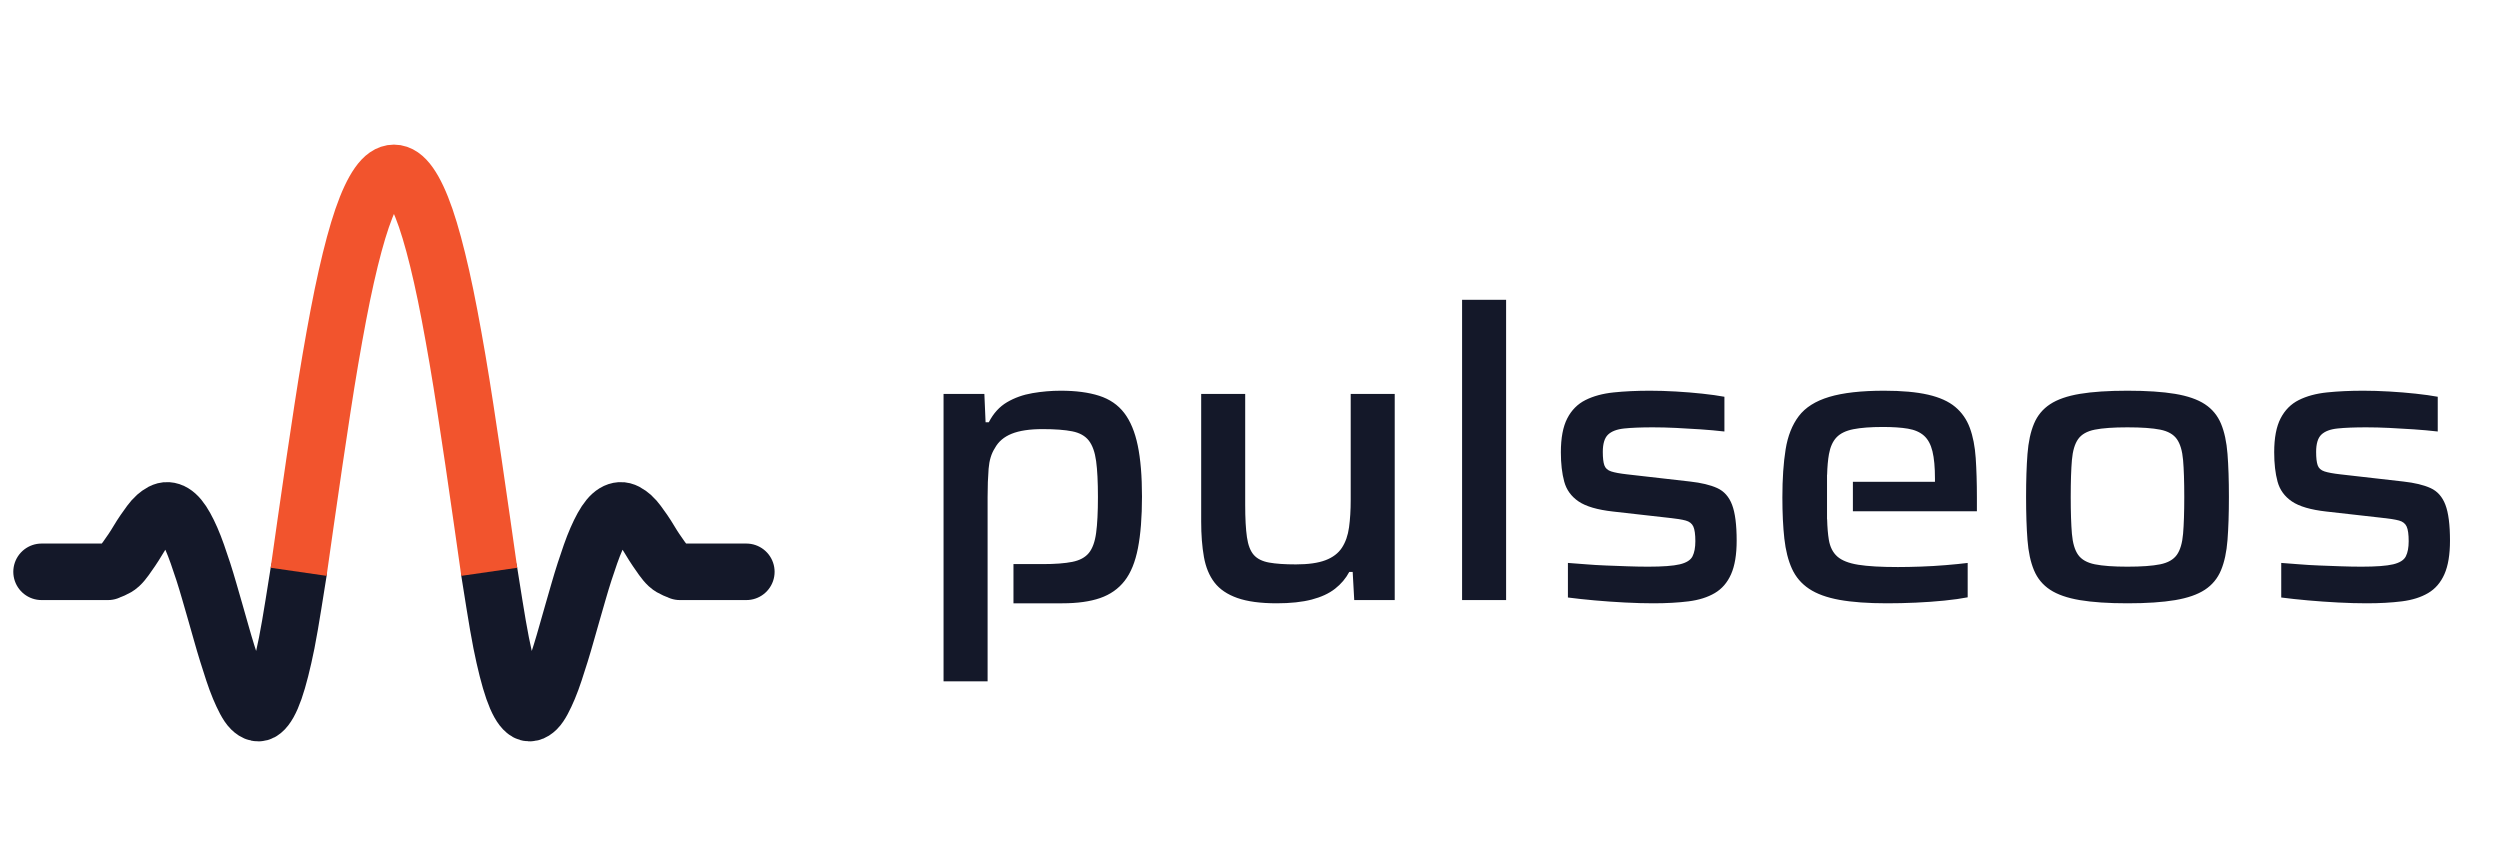
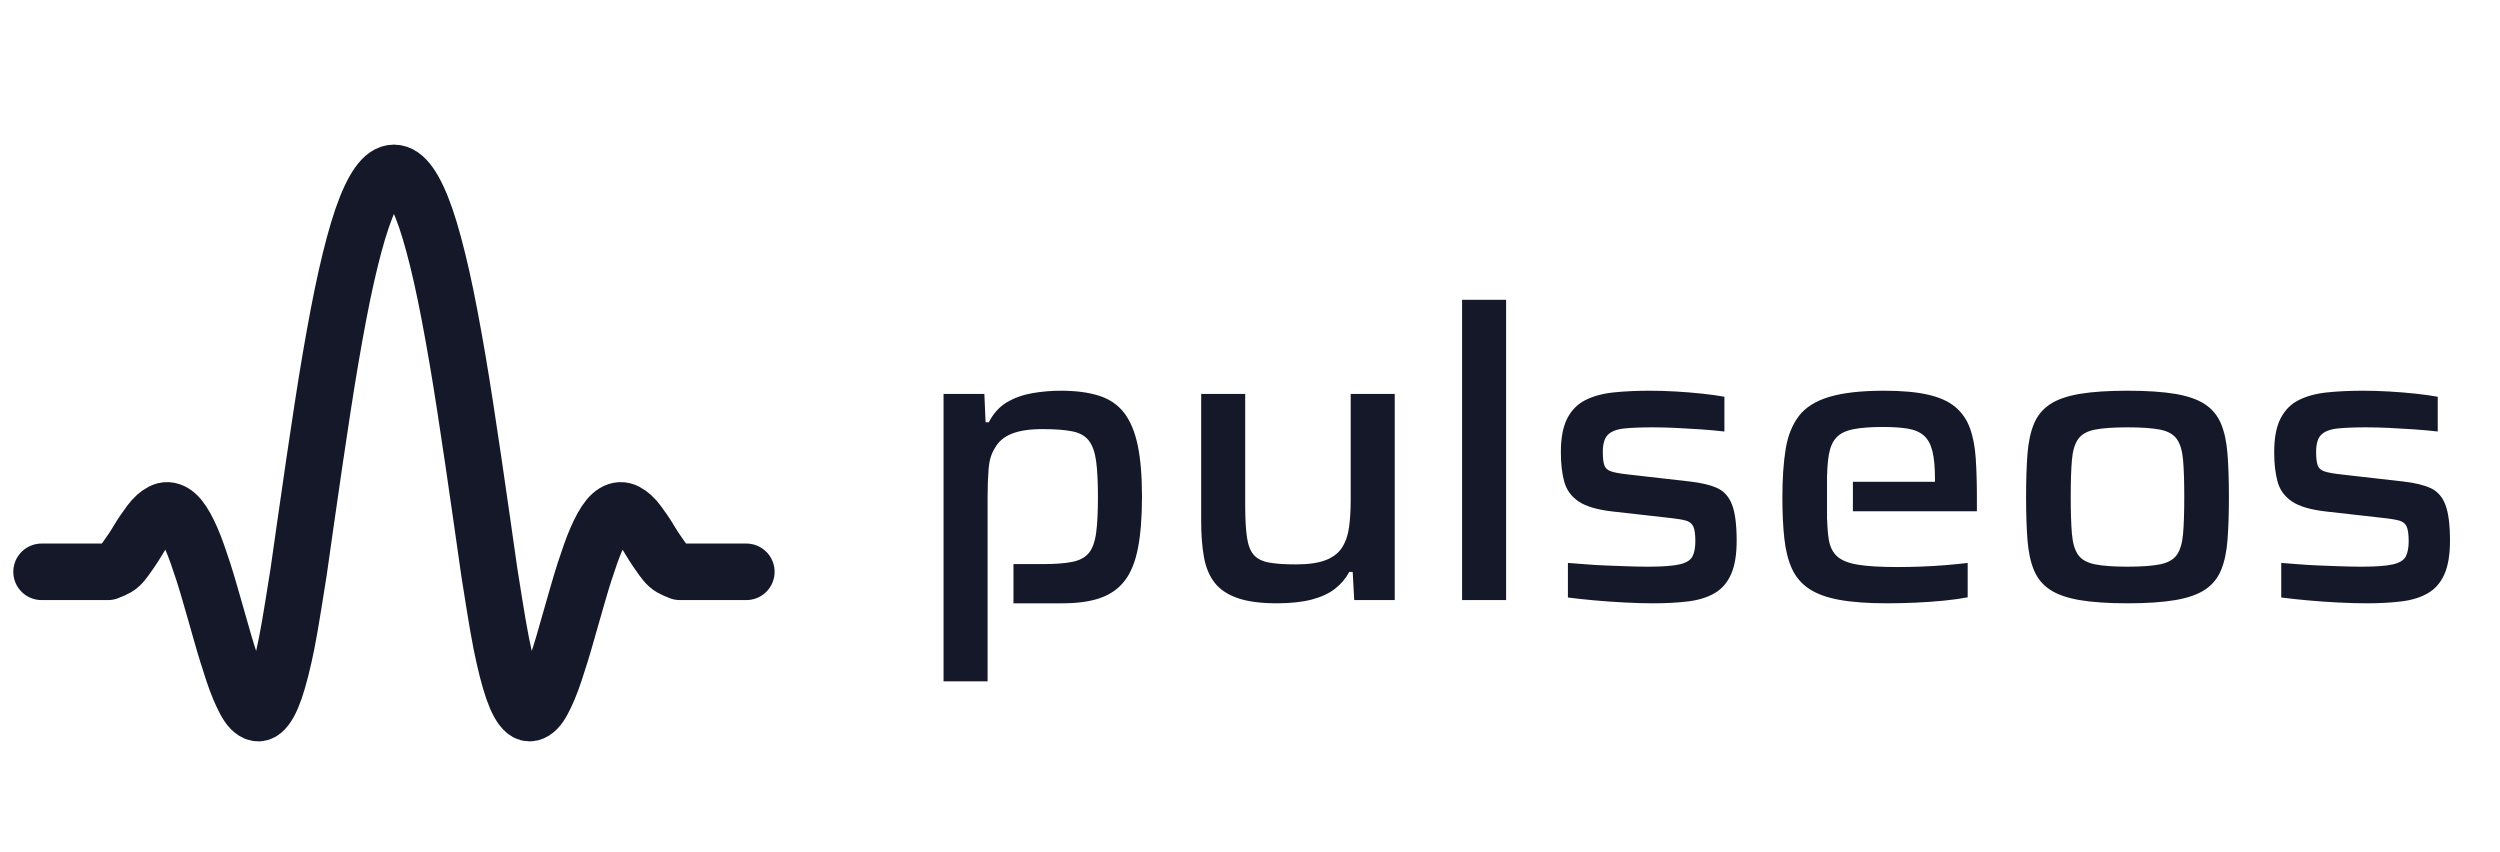
<svg xmlns="http://www.w3.org/2000/svg" viewBox="0 0 752 256" width="752" height="256" role="img" aria-label="PulseOS">
  <g transform="translate(-9.50 0)">
-     <path d="M22.0 172.0H42.0C42.60 171.68 44.39 171.21 45.58 170.11C46.78 169.01 47.97 167.13 49.17 165.41C50.36 163.69 51.56 161.47 52.75 159.77C53.94 158.08 55.14 156.28 56.33 155.23C57.53 154.19 58.72 153.44 59.92 153.52C61.11 153.60 62.31 154.29 63.50 155.72C64.69 157.15 65.89 159.37 67.08 162.08C68.28 164.80 69.47 168.33 70.67 172.00C71.86 175.67 73.06 180.02 74.25 184.10C75.44 188.17 76.64 192.66 77.83 196.46C79.03 200.27 80.22 204.11 81.42 206.93C82.61 209.74 83.81 212.19 85.00 213.36C86.19 214.53 87.39 214.94 88.58 213.95C89.78 212.97 90.97 210.90 92.17 207.47C93.36 204.04 94.56 199.29 95.75 193.38C96.94 187.47 98.74 175.56 99.33 172.00" stroke="#141829" fill="none" stroke-width="17.0" stroke-linejoin="round" stroke-linecap="round" />
-     <path d="M156.67 172.00C157.26 175.56 159.06 187.47 160.25 193.38C161.44 199.29 162.64 204.04 163.83 207.47C165.03 210.90 166.22 212.97 167.42 213.95C168.61 214.94 169.81 214.53 171.00 213.36C172.19 212.19 173.39 209.74 174.58 206.93C175.78 204.11 176.97 200.27 178.17 196.46C179.36 192.66 180.56 188.17 181.75 184.10C182.94 180.02 184.14 175.67 185.33 172.00C186.53 168.33 187.72 164.80 188.92 162.08C190.11 159.37 191.31 157.15 192.50 155.72C193.69 154.29 194.89 153.60 196.08 153.52C197.28 153.44 198.47 154.19 199.67 155.23C200.86 156.28 202.06 158.08 203.25 159.77C204.44 161.47 205.64 163.69 206.83 165.41C208.03 167.13 209.22 169.01 210.42 170.11C211.61 171.21 213.40 171.68 214.00 172.00H234.0" stroke="#141829" fill="none" stroke-width="17.0" stroke-linejoin="round" stroke-linecap="round" />
-     <path d="M99.33 172.00C100.13 166.46 102.52 149.41 104.11 138.75C105.70 128.09 107.30 117.31 108.89 108.05C110.48 98.79 112.07 90.27 113.67 83.19C115.26 76.12 116.85 70.24 118.44 65.59C120.04 60.95 121.63 57.61 123.22 55.34C124.81 53.07 126.41 52.00 128.00 52.00C129.59 52.00 131.19 53.07 132.78 55.34C134.37 57.61 135.96 60.95 137.56 65.59C139.15 70.24 140.74 76.12 142.33 83.19C143.93 90.27 145.52 98.79 147.11 108.05C148.70 117.31 150.30 128.09 151.89 138.75C153.48 149.41 155.87 166.46 156.67 172.00" stroke="#F2542D" fill="none" stroke-width="17.0" stroke-linejoin="round" stroke-linecap="butt" />
+     <path d="M22.0 172.0H42.0C42.60 171.68 44.39 171.21 45.58 170.11C46.78 169.01 47.97 167.13 49.17 165.41C50.36 163.69 51.56 161.47 52.75 159.77C53.94 158.08 55.14 156.28 56.33 155.23C57.53 154.19 58.72 153.44 59.92 153.52C61.11 153.60 62.31 154.29 63.50 155.72C64.69 157.15 65.89 159.37 67.08 162.08C68.28 164.80 69.47 168.33 70.67 172.00C71.86 175.67 73.06 180.02 74.25 184.10C75.44 188.17 76.64 192.66 77.83 196.46C79.03 200.27 80.22 204.11 81.42 206.93C82.61 209.74 83.81 212.19 85.00 213.36C86.19 214.53 87.39 214.94 88.58 213.95C89.78 212.97 90.97 210.90 92.17 207.47C93.36 204.04 94.56 199.29 95.75 193.38C96.94 187.47 98.74 175.56 99.33 172.00C100.13 166.46 102.52 149.41 104.11 138.75C105.70 128.09 107.30 117.31 108.89 108.05C110.48 98.79 112.07 90.27 113.67 83.19C115.26 76.12 116.85 70.24 118.44 65.59C120.04 60.95 121.63 57.61 123.22 55.34C124.81 53.07 126.41 52.00 128.00 52.00C129.59 52.00 131.19 53.07 132.78 55.34C134.37 57.61 135.96 60.95 137.56 65.59C139.15 70.24 140.74 76.12 142.33 83.19C143.93 90.27 145.52 98.79 147.11 108.05C148.70 117.31 150.30 128.09 151.89 138.75C153.48 149.41 155.87 166.46 156.67 172.00C157.26 175.56 159.06 187.47 160.25 193.38C161.44 199.29 162.64 204.04 163.83 207.47C165.03 210.90 166.22 212.97 167.42 213.95C168.61 214.94 169.81 214.53 171.00 213.36C172.19 212.19 173.39 209.74 174.58 206.93C175.78 204.11 176.97 200.27 178.17 196.46C179.36 192.66 180.56 188.17 181.75 184.10C182.94 180.02 184.14 175.67 185.33 172.00C186.53 168.33 187.72 164.80 188.92 162.08C190.11 159.37 191.31 157.15 192.50 155.72C193.69 154.29 194.89 153.60 196.08 153.52C197.28 153.44 198.47 154.19 199.67 155.23C200.86 156.28 202.06 158.08 203.25 159.77C204.44 161.47 205.64 163.69 206.83 165.41C208.03 167.13 209.22 169.01 210.42 170.11C211.61 171.21 213.40 171.68 214.00 172.00H234.0" fill="none" stroke="#141829" stroke-width="17.0" stroke-linejoin="round" stroke-linecap="round" />
    <g transform="translate(282.50 180.50)">
      <path d="M10.82 24.435V-62.0H23.098L23.463 -53.49H24.435Q26.502 -57.502 29.906 -59.508Q33.31 -61.514 37.565 -62.243Q41.82 -62.973 46.075 -62.973Q52.882 -62.973 57.624 -61.453Q62.365 -59.933 65.161 -56.286Q67.957 -52.639 69.233 -46.5Q70.51 -40.361 70.51 -31.122Q70.51 -21.882 69.294 -15.622Q68.078 -9.361 65.282 -5.775Q62.486 -2.188 57.927 -0.608Q53.369 0.973 46.561 0.973H31.851V-10.82H40.604Q46.196 -10.82 49.539 -11.488Q52.882 -12.157 54.524 -14.163Q56.165 -16.169 56.712 -20.18Q57.259 -24.192 57.259 -31.0Q57.259 -37.808 56.712 -41.82Q56.165 -45.831 54.524 -47.959Q52.882 -50.086 49.539 -50.755Q46.196 -51.424 40.604 -51.424Q34.769 -51.424 31.304 -50.025Q27.839 -48.627 26.259 -45.71Q24.678 -43.278 24.375 -39.51Q24.071 -35.741 24.071 -31.0V24.435ZM111.013 0.973Q103.712 0.973 99.196 -0.623Q94.68 -2.218 92.32 -5.277Q89.961 -8.336 89.138 -12.978Q88.315 -17.62 88.315 -23.601V-62.0H101.555V-28.63Q101.555 -22.521 102.081 -18.911Q102.608 -15.3 104.152 -13.565Q105.696 -11.83 108.742 -11.28Q111.788 -10.73 116.801 -10.73Q122.386 -10.73 125.696 -11.985Q129.007 -13.24 130.647 -15.737Q132.287 -18.235 132.789 -21.87Q133.291 -25.504 133.291 -30.173V-62.0H146.531V0.0H134.352L133.887 -8.462H132.855Q131.308 -5.544 128.586 -3.41Q125.864 -1.275 121.56 -0.151Q117.255 0.973 111.013 0.973ZM166.794 0.0V-90.325H180.035V0.0ZM224.321 0.973Q220.381 0.973 215.775 0.735Q211.168 0.498 206.701 0.1Q202.233 -0.298 198.628 -0.772V-11.173Q200.988 -11.015 203.936 -10.768Q206.885 -10.52 210.131 -10.397Q213.376 -10.274 216.603 -10.158Q219.829 -10.043 222.793 -10.043Q229.31 -10.043 232.282 -10.75Q235.255 -11.457 236.109 -13.156Q236.962 -14.854 236.962 -17.7Q236.962 -20.776 236.352 -22.119Q235.742 -23.463 234.064 -23.923Q232.386 -24.383 228.967 -24.739L212.205 -26.629Q205.153 -27.416 201.84 -29.665Q198.526 -31.914 197.517 -35.633Q196.508 -39.352 196.508 -44.47Q196.508 -50.911 198.433 -54.647Q200.357 -58.382 203.913 -60.165Q207.468 -61.947 212.379 -62.46Q217.289 -62.973 223.306 -62.973Q227.012 -62.973 231.122 -62.735Q235.232 -62.498 239.071 -62.085Q242.911 -61.672 245.704 -61.155V-50.705Q242.214 -51.103 238.499 -51.354Q234.784 -51.605 231.144 -51.781Q227.505 -51.957 224.15 -51.957Q218.912 -51.957 215.588 -51.615Q212.265 -51.272 210.694 -49.762Q209.123 -48.251 209.123 -44.555Q209.123 -41.88 209.584 -40.549Q210.046 -39.218 211.626 -38.7Q213.206 -38.181 216.416 -37.817L235.332 -35.66Q240.433 -35.095 243.528 -33.692Q246.623 -32.289 248.006 -28.668Q249.388 -25.047 249.388 -17.871Q249.388 -11.581 247.713 -7.792Q246.038 -4.002 242.805 -2.102Q239.573 -0.202 234.923 0.385Q230.274 0.973 224.321 0.973ZM294.585 0.973Q298.803 0.973 303.266 0.775Q307.729 0.577 311.875 0.158Q316.021 -0.262 318.878 -0.827V-11.167Q316.036 -10.821 312.315 -10.511Q308.594 -10.201 304.764 -10.067Q300.934 -9.933 297.867 -9.933Q290.267 -9.933 285.974 -10.62Q281.682 -11.307 279.664 -13.099Q277.646 -14.892 277.107 -18.174Q276.697 -20.672 276.599 -24.314H276.569V-26.507Q276.568 -26.61 276.568 -26.714H276.569V-35.572H276.568Q276.568 -35.668 276.569 -35.763V-37.686H276.596Q276.695 -41.351 277.151 -43.895Q277.734 -47.144 279.412 -48.927Q281.09 -50.711 284.468 -51.389Q287.845 -52.067 293.392 -52.067Q297.883 -52.067 300.911 -51.556Q303.94 -51.045 305.734 -49.447Q307.528 -47.848 308.283 -44.745Q309.037 -41.642 309.037 -36.536V-35.572H284.349V-26.714H321.651V-30.824Q321.651 -37.474 321.295 -42.719Q320.94 -47.965 319.529 -51.782Q318.118 -55.6 315.136 -58.095Q312.153 -60.59 306.956 -61.781Q301.758 -62.973 293.753 -62.973Q283.428 -62.973 277.237 -61.113Q271.045 -59.253 268.071 -55.326Q265.097 -51.399 264.118 -45.354Q263.14 -39.309 263.14 -30.878Q263.14 -23.797 263.73 -18.491Q264.319 -13.184 266.015 -9.443Q267.711 -5.702 271.168 -3.395Q274.624 -1.088 280.332 -0.058Q286.04 0.973 294.585 0.973ZM366.951 0.973Q358.297 0.973 352.633 0.018Q346.968 -0.936 343.67 -3.106Q340.371 -5.276 338.828 -8.963Q337.285 -12.649 336.865 -18.086Q336.446 -23.524 336.446 -31.018Q336.446 -38.513 336.865 -43.941Q337.285 -49.369 338.828 -53.056Q340.371 -56.742 343.67 -58.912Q346.968 -61.082 352.633 -62.027Q358.297 -62.973 366.951 -62.973Q375.605 -62.973 381.269 -62.027Q386.933 -61.082 390.232 -58.912Q393.531 -56.742 395.074 -53.056Q396.617 -49.369 397.036 -43.941Q397.456 -38.513 397.456 -31.018Q397.456 -23.524 397.036 -18.086Q396.617 -12.649 395.074 -8.963Q393.531 -5.276 390.232 -3.106Q386.933 -0.936 381.269 0.018Q375.605 0.973 366.951 0.973ZM366.919 -10.043Q373.296 -10.043 376.787 -10.754Q380.279 -11.465 381.796 -13.602Q383.313 -15.738 383.67 -19.941Q384.027 -24.144 384.027 -31.018Q384.027 -37.972 383.67 -42.126Q383.313 -46.28 381.796 -48.423Q380.279 -50.565 376.801 -51.261Q373.324 -51.957 366.914 -51.957Q360.609 -51.957 357.116 -51.261Q353.623 -50.565 352.106 -48.423Q350.589 -46.28 350.231 -42.126Q349.874 -37.972 349.874 -31.018Q349.874 -24.144 350.231 -19.941Q350.589 -15.738 352.106 -13.602Q353.623 -11.465 357.135 -10.754Q360.647 -10.043 366.919 -10.043ZM438.889 0.973Q434.95 0.973 430.343 0.735Q425.737 0.498 421.269 0.1Q416.802 -0.298 413.197 -0.772V-11.173Q415.557 -11.015 418.505 -10.768Q421.453 -10.52 424.699 -10.397Q427.945 -10.274 431.171 -10.158Q434.398 -10.043 437.361 -10.043Q443.878 -10.043 446.851 -10.75Q449.824 -11.457 450.677 -13.156Q451.531 -14.854 451.531 -17.7Q451.531 -20.776 450.92 -22.119Q450.31 -23.463 448.633 -23.923Q446.955 -24.383 443.535 -24.739L426.773 -26.629Q419.722 -27.416 416.408 -29.665Q413.094 -31.914 412.086 -35.633Q411.077 -39.352 411.077 -44.47Q411.077 -50.911 413.001 -54.647Q414.926 -58.382 418.481 -60.165Q422.037 -61.947 426.947 -62.46Q431.858 -62.973 437.874 -62.973Q441.581 -62.973 445.691 -62.735Q449.801 -62.498 453.64 -62.085Q457.479 -61.672 460.273 -61.155V-50.705Q456.782 -51.103 453.067 -51.354Q449.353 -51.605 445.713 -51.781Q442.074 -51.957 438.718 -51.957Q433.48 -51.957 430.157 -51.615Q426.833 -51.272 425.262 -49.762Q423.691 -48.251 423.691 -44.555Q423.691 -41.88 424.153 -40.549Q424.614 -39.218 426.194 -38.7Q427.775 -38.181 430.984 -37.817L449.9 -35.66Q455.002 -35.095 458.097 -33.692Q461.192 -32.289 462.574 -28.668Q463.957 -25.047 463.957 -17.871Q463.957 -11.581 462.282 -7.792Q460.606 -4.002 457.374 -2.102Q454.141 -0.202 449.492 0.385Q444.843 0.973 438.889 0.973Z" fill="#141829" />
    </g>
  </g>
</svg>
